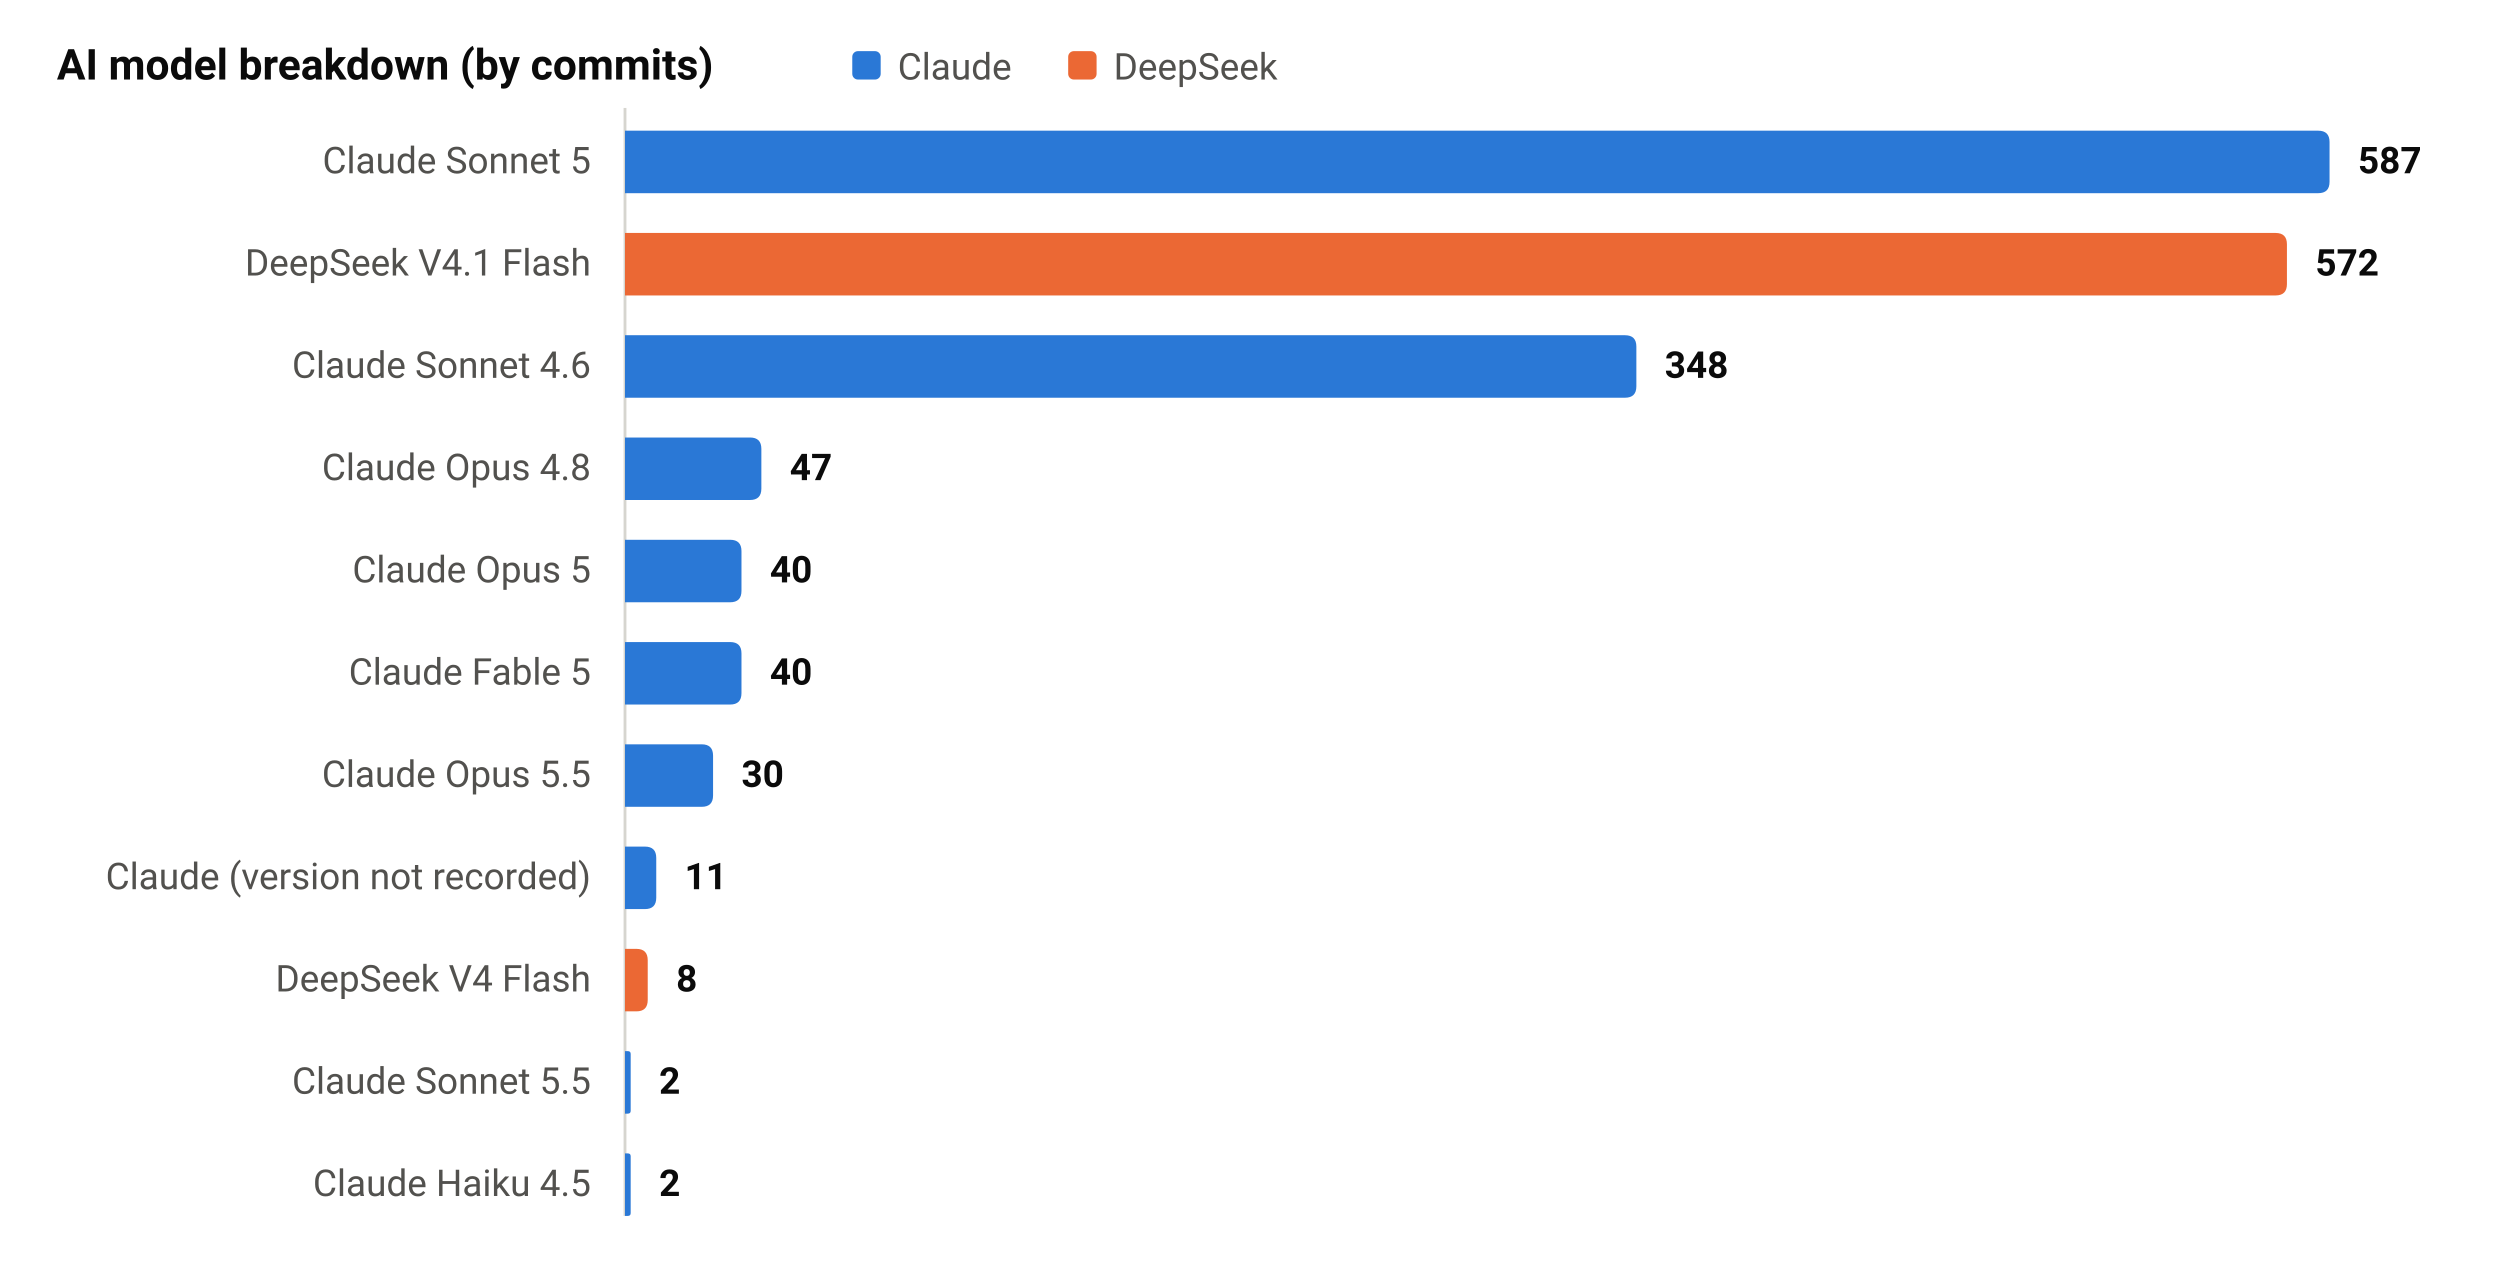
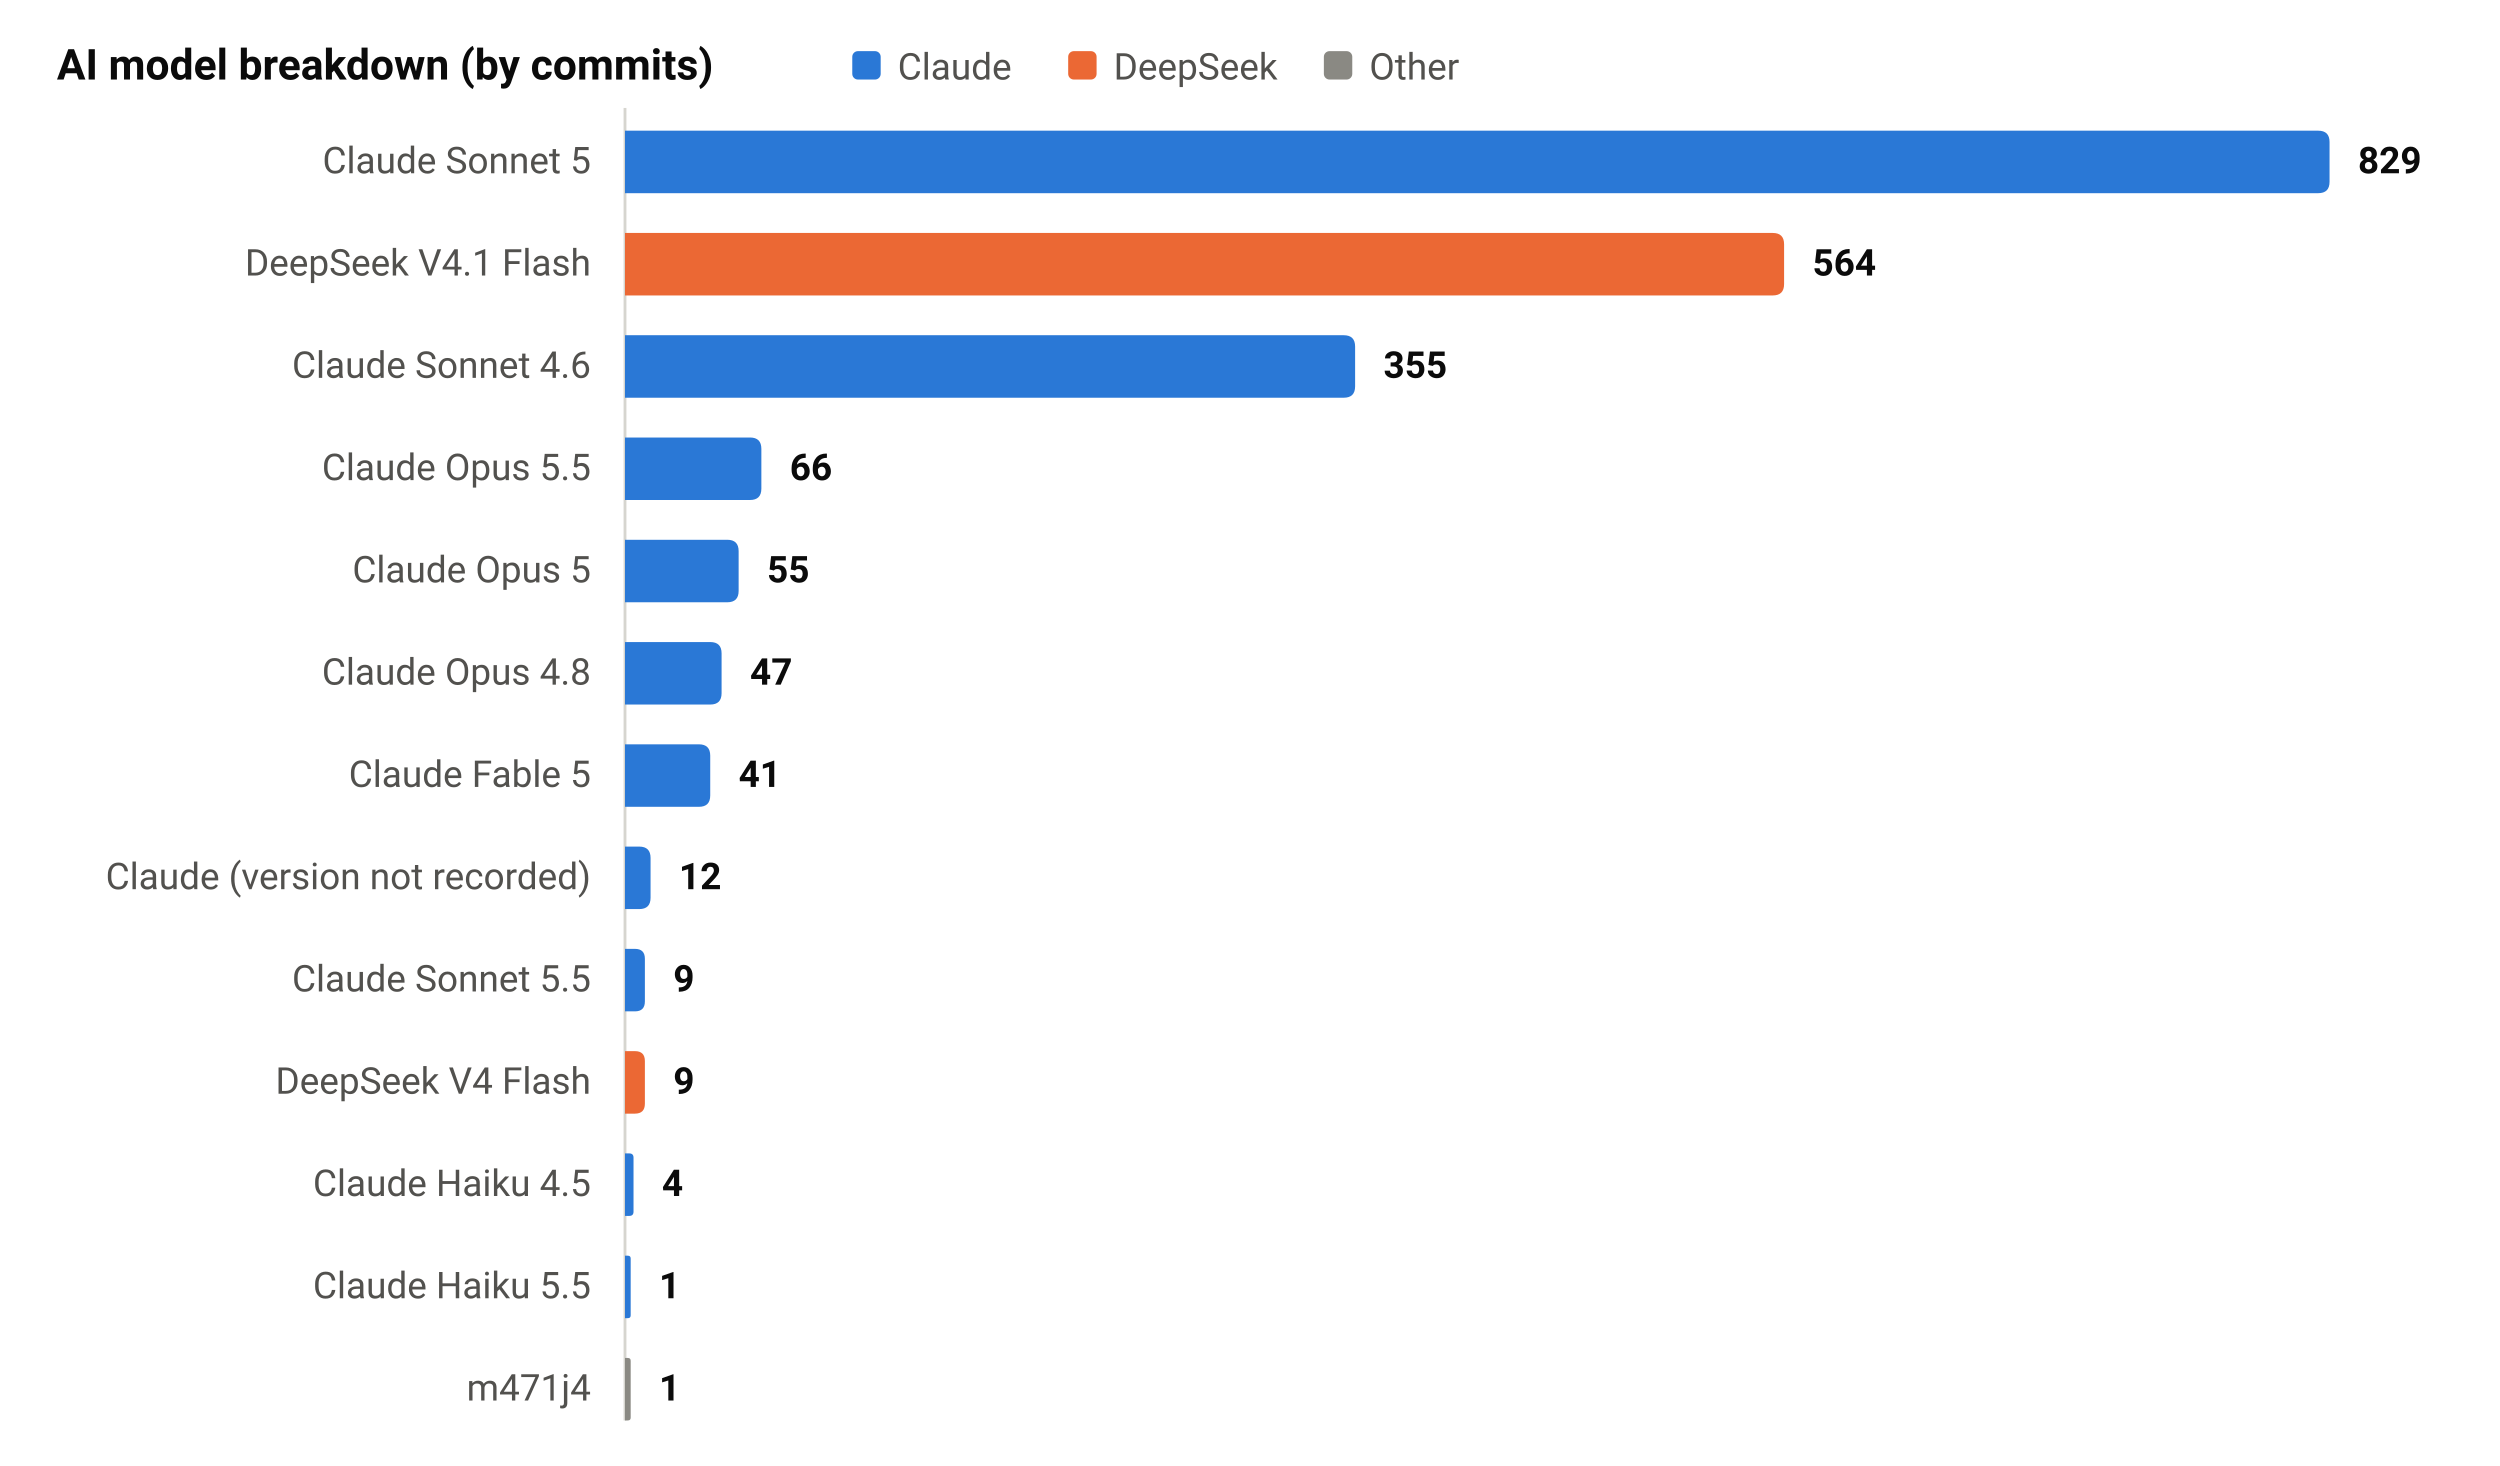
- <svg xmlns="http://www.w3.org/2000/svg" viewBox="0 0 880 444" font-family="-apple-system, BlinkMacSystemFont, 'Segoe UI', Roboto, Helvetica, Arial, sans-serif" role="img">
+ <svg xmlns="http://www.w3.org/2000/svg" viewBox="0 0 880 516" font-family="-apple-system, BlinkMacSystemFont, 'Segoe UI', Roboto, Helvetica, Arial, sans-serif" role="img">
  <text x="20" y="28" fill="#0b0b0b" font-size="15" font-weight="600">AI model breakdown (by commits)</text>
-   <line x1="220" y1="38" x2="220" y2="428" stroke="#d6d5cf" stroke-width="1" />
+   <line x1="220" y1="38" x2="220" y2="500" stroke="#d6d5cf" stroke-width="1" />
  <rect x="300" y="18" width="10" height="10" rx="2" fill="#2a78d6" />
  <text x="316" y="28" fill="#52514e" font-size="13">Claude</text>
  <rect x="376" y="18" width="10" height="10" rx="2" fill="#eb6834" />
  <text x="392" y="28" fill="#52514e" font-size="13">DeepSeek</text>
+   <rect x="466" y="18" width="10" height="10" rx="2" fill="#8a8983" />
+   <text x="482" y="28" fill="#52514e" font-size="13">Other</text>
  <text x="208" y="61" fill="#52514e" font-size="13" text-anchor="end">Claude Sonnet 5</text>
  <path d="M220,46 H816 Q820,46 820,50 V64 Q820,68 816,68 H220 Z" fill="#2a78d6" />
-   <text x="830" y="61" fill="#0b0b0b" font-size="13" font-weight="600">587</text>
+   <text x="830" y="61" fill="#0b0b0b" font-size="13" font-weight="600">829</text>
  <text x="208" y="97" fill="#52514e" font-size="13" text-anchor="end">DeepSeek V4.1 Flash</text>
-   <path d="M220,82 H801 Q805,82 805,86 V100 Q805,104 801,104 H220 Z" fill="#eb6834" />
-   <text x="815" y="97" fill="#0b0b0b" font-size="13" font-weight="600">572</text>
+   <path d="M220,82 H624 Q628,82 628,86 V100 Q628,104 624,104 H220 Z" fill="#eb6834" />
+   <text x="638" y="97" fill="#0b0b0b" font-size="13" font-weight="600">564</text>
  <text x="208" y="133" fill="#52514e" font-size="13" text-anchor="end">Claude Sonnet 4.6</text>
-   <path d="M220,118 H572 Q576,118 576,122 V136 Q576,140 572,140 H220 Z" fill="#2a78d6" />
-   <text x="586" y="133" fill="#0b0b0b" font-size="13" font-weight="600">348</text>
-   <text x="208" y="169" fill="#52514e" font-size="13" text-anchor="end">Claude Opus 4.8</text>
+   <path d="M220,118 H473 Q477,118 477,122 V136 Q477,140 473,140 H220 Z" fill="#2a78d6" />
+   <text x="487" y="133" fill="#0b0b0b" font-size="13" font-weight="600">355</text>
+   <text x="208" y="169" fill="#52514e" font-size="13" text-anchor="end">Claude Opus 5.5</text>
  <path d="M220,154 H264 Q268,154 268,158 V172 Q268,176 264,176 H220 Z" fill="#2a78d6" />
-   <text x="278" y="169" fill="#0b0b0b" font-size="13" font-weight="600">47</text>
+   <text x="278" y="169" fill="#0b0b0b" font-size="13" font-weight="600">66</text>
  <text x="208" y="205" fill="#52514e" font-size="13" text-anchor="end">Claude Opus 5</text>
-   <path d="M220,190 H257 Q261,190 261,194 V208 Q261,212 257,212 H220 Z" fill="#2a78d6" />
-   <text x="271" y="205" fill="#0b0b0b" font-size="13" font-weight="600">40</text>
-   <text x="208" y="241" fill="#52514e" font-size="13" text-anchor="end">Claude Fable 5</text>
-   <path d="M220,226 H257 Q261,226 261,230 V244 Q261,248 257,248 H220 Z" fill="#2a78d6" />
-   <text x="271" y="241" fill="#0b0b0b" font-size="13" font-weight="600">40</text>
-   <text x="208" y="277" fill="#52514e" font-size="13" text-anchor="end">Claude Opus 5.5</text>
-   <path d="M220,262 H247 Q251,262 251,266 V280 Q251,284 247,284 H220 Z" fill="#2a78d6" />
-   <text x="261" y="277" fill="#0b0b0b" font-size="13" font-weight="600">30</text>
+   <path d="M220,190 H256 Q260,190 260,194 V208 Q260,212 256,212 H220 Z" fill="#2a78d6" />
+   <text x="270" y="205" fill="#0b0b0b" font-size="13" font-weight="600">55</text>
+   <text x="208" y="241" fill="#52514e" font-size="13" text-anchor="end">Claude Opus 4.8</text>
+   <path d="M220,226 H250 Q254,226 254,230 V244 Q254,248 250,248 H220 Z" fill="#2a78d6" />
+   <text x="264" y="241" fill="#0b0b0b" font-size="13" font-weight="600">47</text>
+   <text x="208" y="277" fill="#52514e" font-size="13" text-anchor="end">Claude Fable 5</text>
+   <path d="M220,262 H246 Q250,262 250,266 V280 Q250,284 246,284 H220 Z" fill="#2a78d6" />
+   <text x="260" y="277" fill="#0b0b0b" font-size="13" font-weight="600">41</text>
  <text x="208" y="313" fill="#52514e" font-size="13" text-anchor="end">Claude (version not recorded)</text>
-   <path d="M220,298 H227 Q231,298 231,302 V316 Q231,320 227,320 H220 Z" fill="#2a78d6" />
-   <text x="241" y="313" fill="#0b0b0b" font-size="13" font-weight="600">11</text>
-   <text x="208" y="349" fill="#52514e" font-size="13" text-anchor="end">DeepSeek V4 Flash</text>
-   <path d="M220,334 H224 Q228,334 228,338 V352 Q228,356 224,356 H220 Z" fill="#eb6834" />
-   <text x="238" y="349" fill="#0b0b0b" font-size="13" font-weight="600">8</text>
-   <text x="208" y="385" fill="#52514e" font-size="13" text-anchor="end">Claude Sonnet 5.5</text>
-   <path d="M220,370 H221 Q222,370 222,371 V391 Q222,392 221,392 H220 Z" fill="#2a78d6" />
-   <text x="232" y="385" fill="#0b0b0b" font-size="13" font-weight="600">2</text>
+   <path d="M220,298 H225 Q229,298 229,302 V316 Q229,320 225,320 H220 Z" fill="#2a78d6" />
+   <text x="239" y="313" fill="#0b0b0b" font-size="13" font-weight="600">12</text>
+   <text x="208" y="349" fill="#52514e" font-size="13" text-anchor="end">Claude Sonnet 5.5</text>
+   <path d="M220,334 H223.5 Q227,334 227,337.5 V352.5 Q227,356 223.5,356 H220 Z" fill="#2a78d6" />
+   <text x="237" y="349" fill="#0b0b0b" font-size="13" font-weight="600">9</text>
+   <text x="208" y="385" fill="#52514e" font-size="13" text-anchor="end">DeepSeek V4 Flash</text>
+   <path d="M220,370 H223.5 Q227,370 227,373.5 V388.5 Q227,392 223.5,392 H220 Z" fill="#eb6834" />
+   <text x="237" y="385" fill="#0b0b0b" font-size="13" font-weight="600">9</text>
  <text x="208" y="421" fill="#52514e" font-size="13" text-anchor="end">Claude Haiku 4.5</text>
-   <path d="M220,406 H221 Q222,406 222,407 V427 Q222,428 221,428 H220 Z" fill="#2a78d6" />
-   <text x="232" y="421" fill="#0b0b0b" font-size="13" font-weight="600">2</text>
+   <path d="M220,406 H221.5 Q223,406 223,407.5 V426.5 Q223,428 221.5,428 H220 Z" fill="#2a78d6" />
+   <text x="233" y="421" fill="#0b0b0b" font-size="13" font-weight="600">4</text>
+   <text x="208" y="457" fill="#52514e" font-size="13" text-anchor="end">Claude Haiku 5.5</text>
+   <path d="M220,442 H221 Q222,442 222,443 V463 Q222,464 221,464 H220 Z" fill="#2a78d6" />
+   <text x="232" y="457" fill="#0b0b0b" font-size="13" font-weight="600">1</text>
+   <text x="208" y="493" fill="#52514e" font-size="13" text-anchor="end">m471j4</text>
+   <path d="M220,478 H221 Q222,478 222,479 V499 Q222,500 221,500 H220 Z" fill="#8a8983" />
+   <text x="232" y="493" fill="#0b0b0b" font-size="13" font-weight="600">1</text>
</svg>
